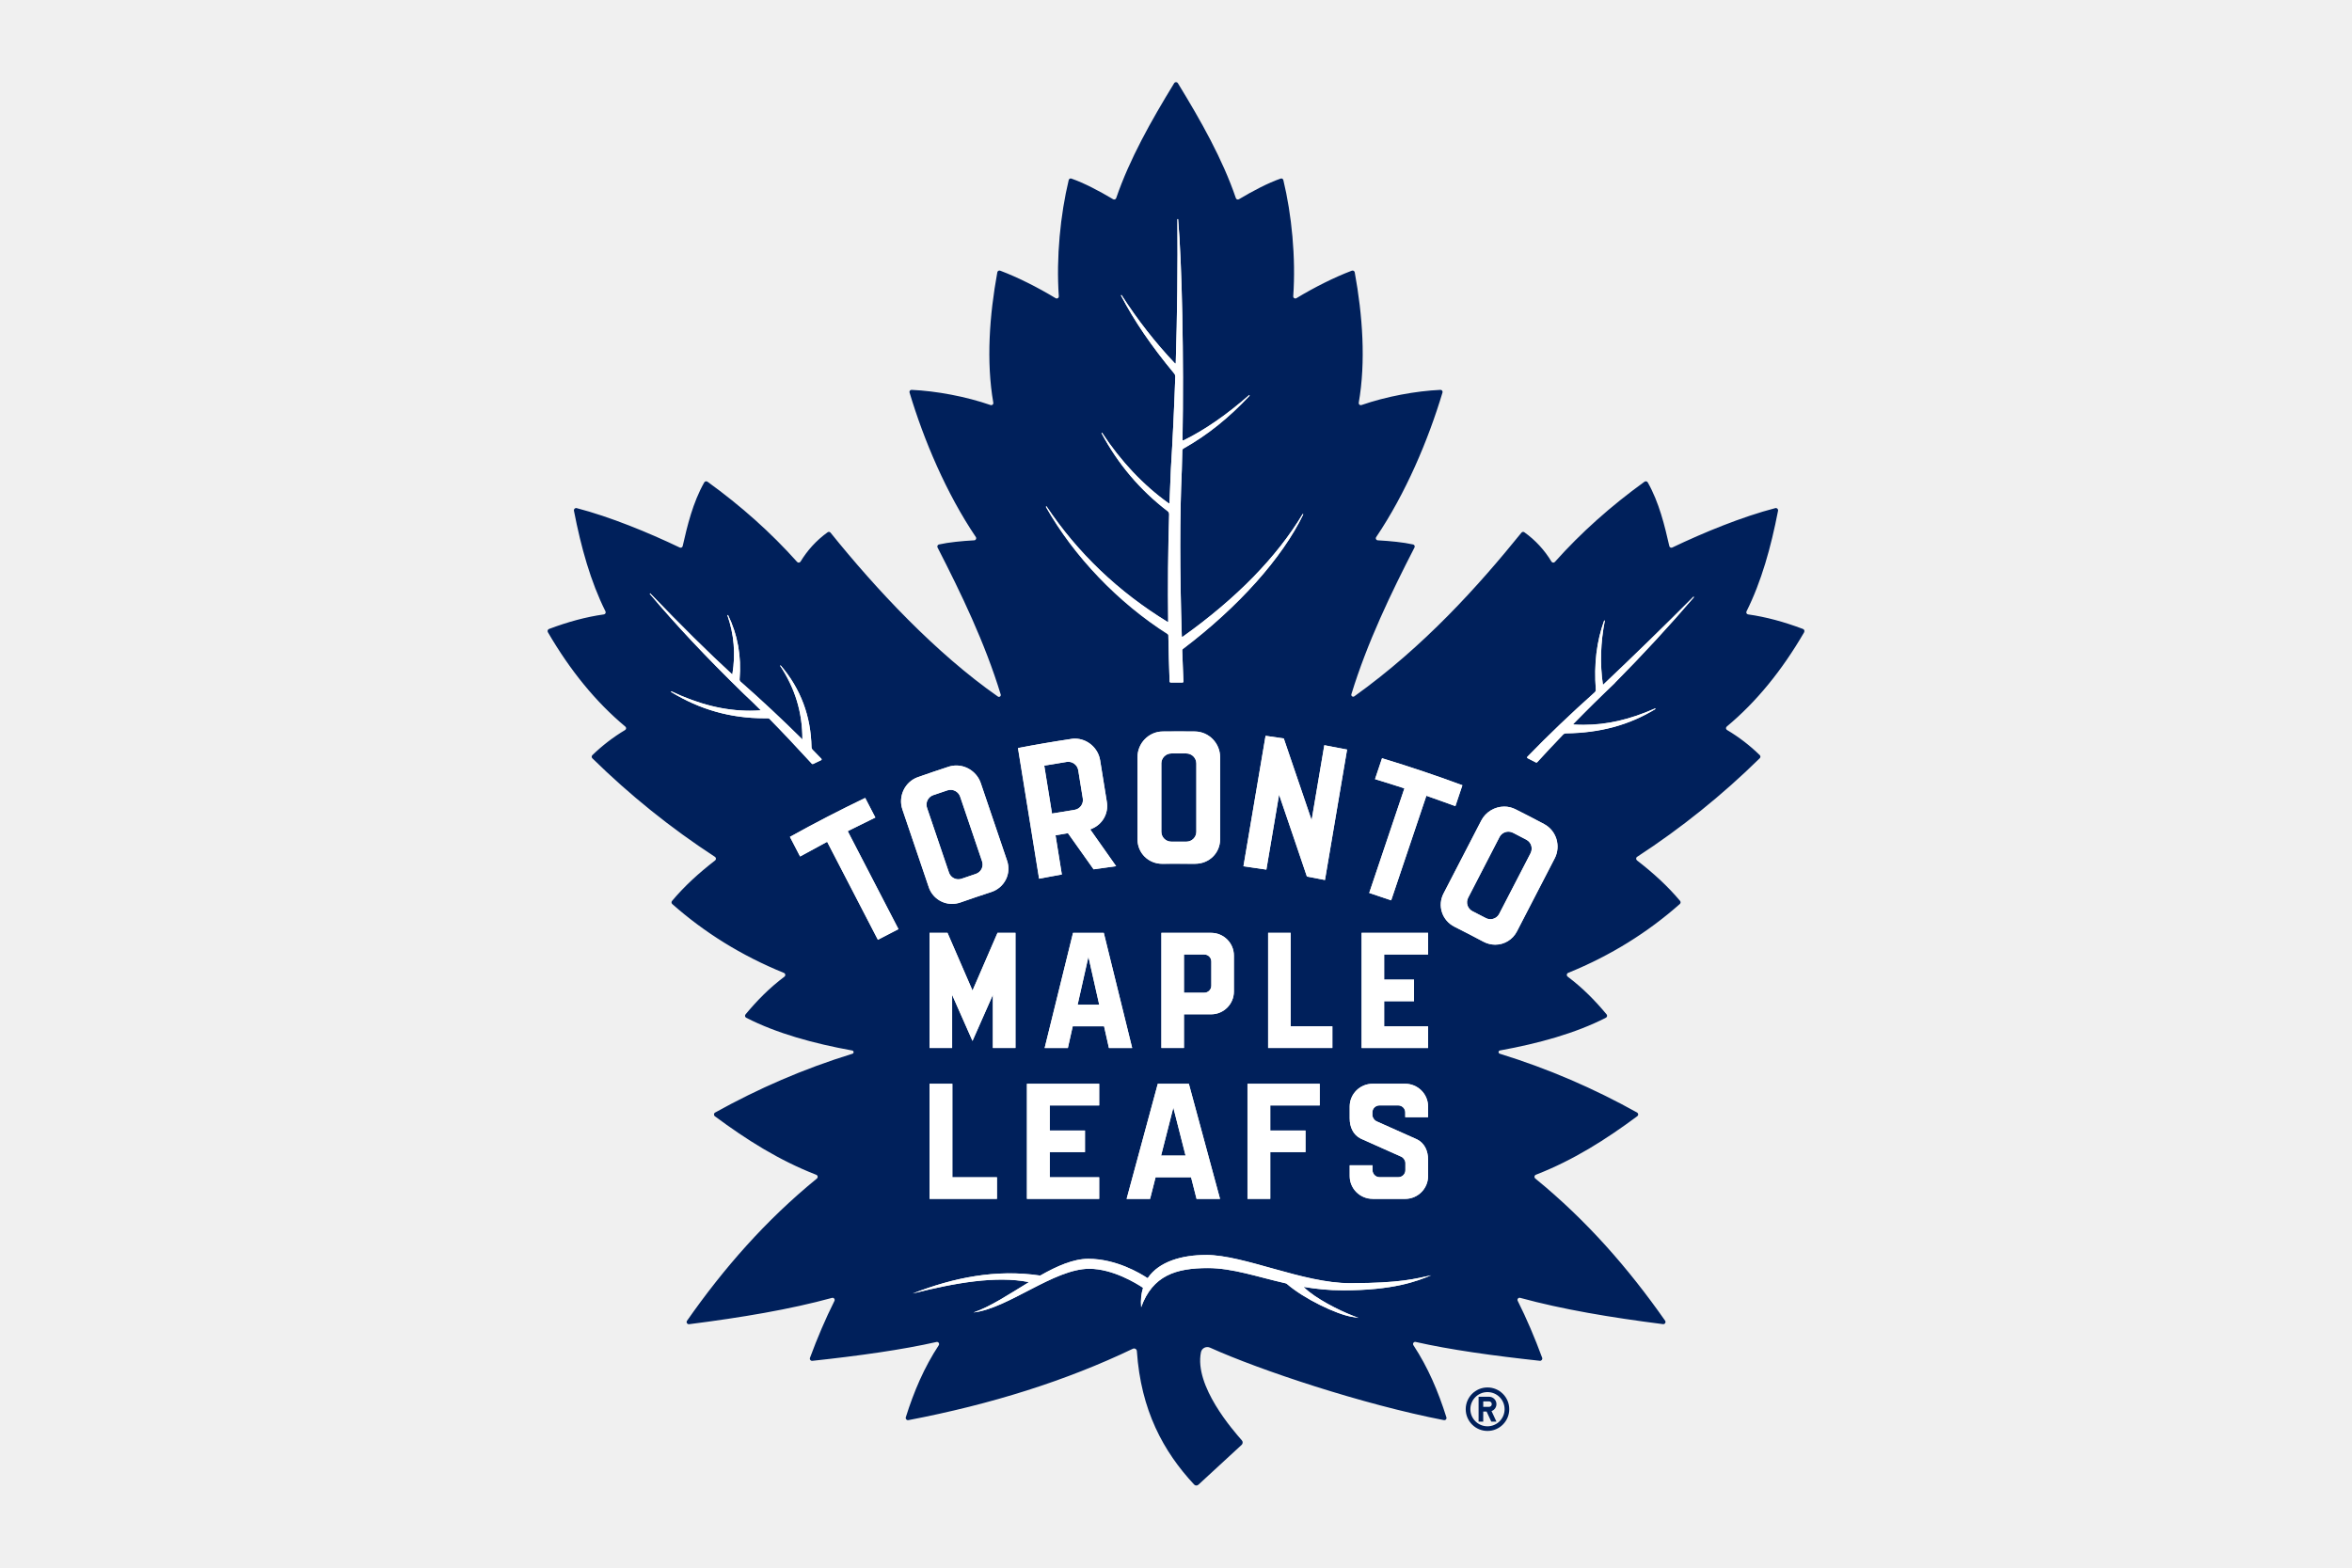
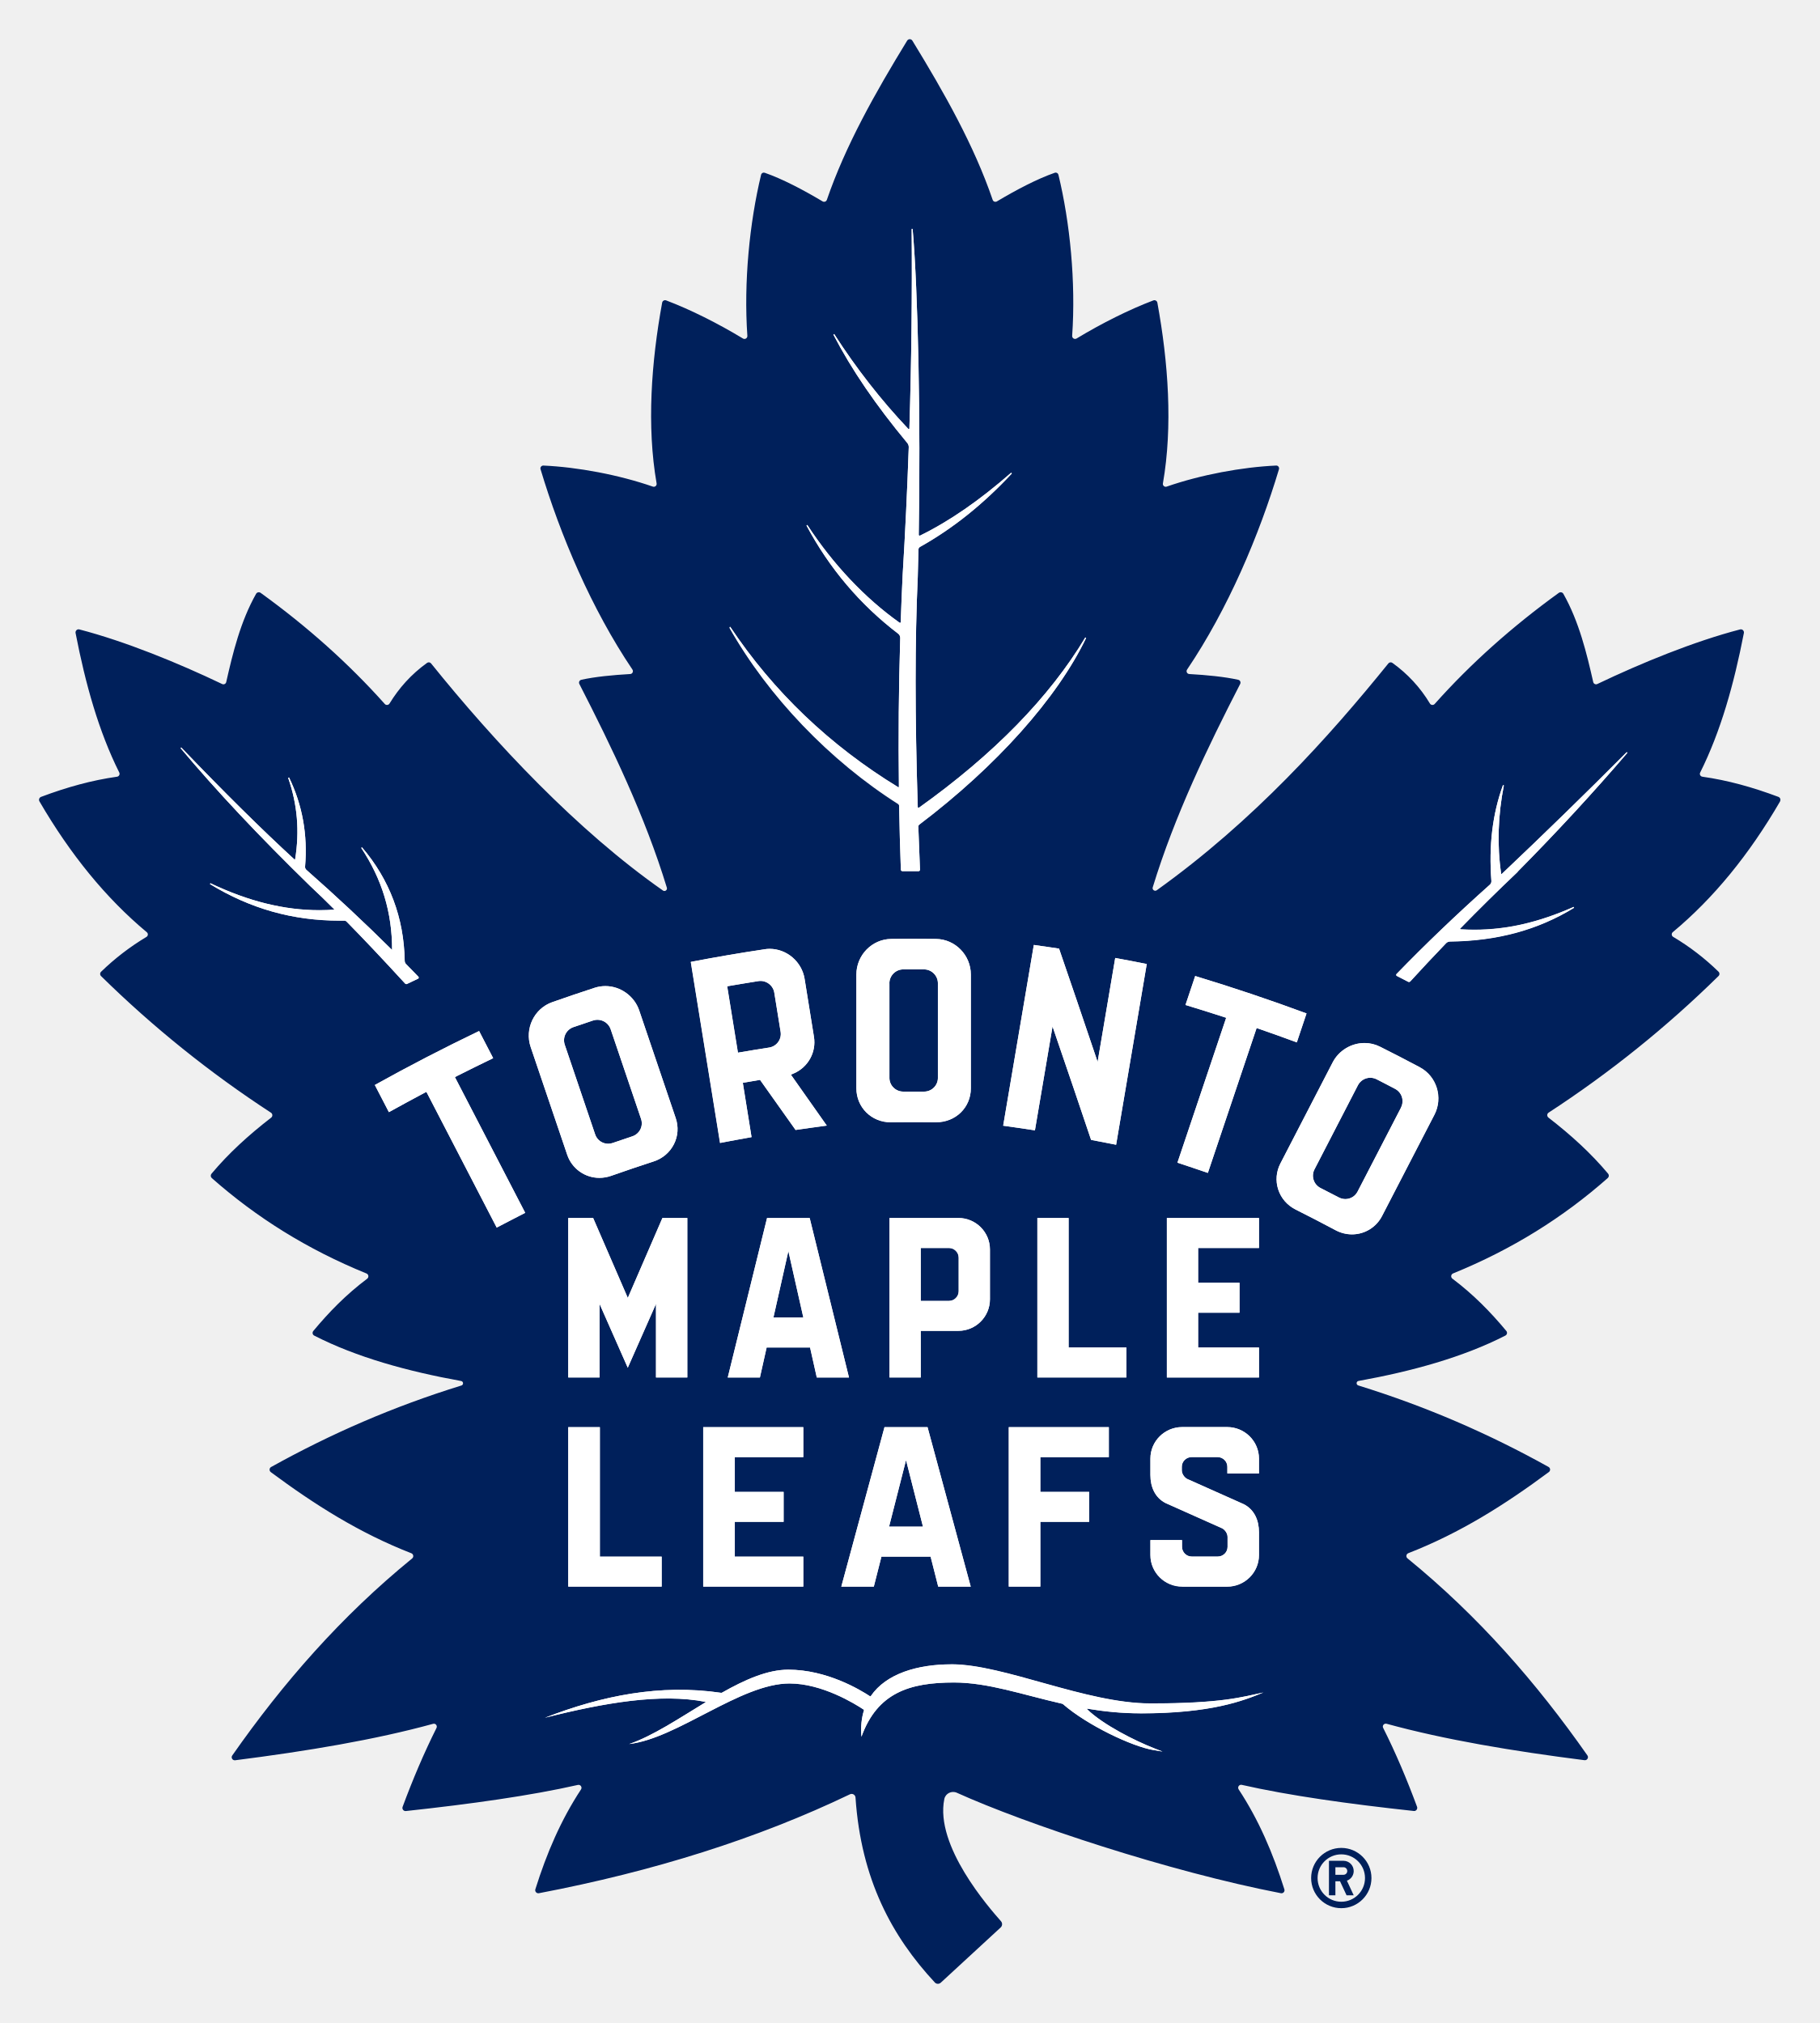
- <svg xmlns="http://www.w3.org/2000/svg" viewBox="0 0 960 640">
+ <svg xmlns="http://www.w3.org/2000/svg" viewBox="212 22 536 596">
  <path fill="#00205b" d="M491.56 389.67h-8.312v15.596h8.312a2.866 2.866 0 0 0 2.859-2.858v-9.88a2.866 2.866 0 0 0-2.859-2.857M430.105 332.007c2.818-.49 5.657-.96 8.476-1.388a3.92 3.92 0 0 0 2.655-1.633 4 4 0 0 0 .715-3.021l-1.859-11.512c-.347-2.184-2.451-3.756-4.677-3.41q-4.259.675-8.517 1.41l-.694.122 3.166 19.555.715-.123zM478.101 343.6h6.127c2.246 0 4.064-1.815 4.064-4.04v-27.862c0-2.246-1.838-4.103-4.085-4.103h-6.127c-2.246 0-4.084 1.857-4.084 4.103v27.862c0 2.225 1.817 4.04 4.084 4.04zM478.917 452.19l-5.003 19.576h9.987zM439.847 410.164h8.803l-4.412-19.575zM622.986 342.785c-1.818-.94-3.615-1.878-5.433-2.817a4.16 4.16 0 0 0-1.859-.45 4.1 4.1 0 0 0-3.655 2.226l-12.786 24.759a4.1 4.1 0 0 0-.265 3.103c.327 1.04 1.062 1.877 2.022 2.388 1.817.918 3.615 1.857 5.432 2.796.593.306 1.246.47 1.9.47 1.511 0 2.9-.837 3.594-2.184l12.806-24.76c1.042-2 .266-4.47-1.736-5.511z" />
  <path fill="#00205b" d="M736.377 258.096a.925.925 0 0 0-.469-1.327c-7.72-2.898-15.012-4.898-22.385-5.94-.592-.081-.939-.714-.653-1.245 6.045-12.104 9.946-26.025 12.867-41.09.122-.652-.47-1.223-1.103-1.06-13.582 3.53-29.124 9.9-42.073 16.085a.852.852 0 0 1-1.205-.572c-1.899-8.37-4.166-17.82-8.802-26.005-.266-.47-.899-.592-1.328-.285-13.684 9.899-25.917 20.779-36.578 32.74a.875.875 0 0 1-1.41-.143 40 40 0 0 0-11.049-11.961.867.867 0 0 0-1.184.163c-17.565 21.718-39.683 46.396-68.236 66.828-.592.429-1.409-.163-1.184-.857 6.474-21.187 16.237-41.375 25.754-59.908.265-.511 0-1.123-.572-1.246-4.003-.898-9.334-1.408-14.399-1.694a.84.84 0 0 1-.653-1.327c12.029-17.82 21.22-39.517 27.061-59.01.164-.551-.265-1.123-.837-1.082-10.049.449-22.201 2.715-32.249 6.205a.842.842 0 0 1-1.103-.94c2.941-16.838 1.573-35.74-1.634-53.253a.887.887 0 0 0-1.164-.674c-7.087 2.674-15.236 6.757-22.629 11.227a.86.86 0 0 1-1.307-.796c1.102-15.84-.634-33.353-4.044-47.437a.84.84 0 0 0-1.083-.592c-5.167 1.796-11.233 4.98-17.033 8.43-.49.285-1.103.06-1.266-.47-5.453-15.962-14.215-31.475-23.651-46.886a.9.9 0 0 0-1.532 0c-9.435 15.411-18.177 30.945-23.65 46.886a.865.865 0 0 1-1.266.47c-5.801-3.45-11.867-6.634-17.034-8.43a.84.84 0 0 0-1.082.592c-3.391 14.104-5.147 31.597-4.044 47.437a.855.855 0 0 1-1.307.796c-7.394-4.47-15.522-8.553-22.63-11.227a.876.876 0 0 0-1.164.674c-3.206 17.513-4.575 36.394-1.634 53.254a.84.84 0 0 1-1.102.939c-10.049-3.49-22.201-5.756-32.249-6.205-.572-.02-1.021.53-.838 1.082 5.841 19.493 15.032 41.19 27.062 59.01.367.552 0 1.307-.654 1.327-5.065.286-10.396.796-14.399 1.694a.862.862 0 0 0-.571 1.246c9.517 18.574 19.3 38.782 25.774 60.01.204.674-.572 1.245-1.144.837-25.284-17.676-49.547-43.6-68.317-66.91a.867.867 0 0 0-1.184-.163c-4.718 3.388-8.292 7.45-11.049 11.96-.307.512-1.021.593-1.41.144-10.661-11.941-22.874-22.841-36.578-32.74-.429-.307-1.062-.184-1.328.285-4.636 8.186-6.903 17.636-8.802 26.005a.847.847 0 0 1-1.205.572c-12.928-6.185-28.491-12.554-42.073-16.085-.633-.163-1.225.408-1.103 1.06 2.921 15.065 6.822 28.986 12.867 41.09a.863.863 0 0 1-.653 1.246c-7.373 1.04-14.665 3.04-22.385 5.939a.925.925 0 0 0-.469 1.327c9.088 15.615 19.565 28.495 31.615 38.538a.85.85 0 0 1-.122 1.408 73 73 0 0 0-13.337 10.247.887.887 0 0 0 0 1.286 323 323 0 0 0 50.038 40.23.898.898 0 0 1 .061 1.47c-6.678 5.165-12.54 10.513-17.585 16.535a.92.92 0 0 0 .103 1.265c13.112 11.594 28.123 21.004 45.565 28.107.653.265.755 1.123.204 1.55-6.209 4.655-11.233 9.82-15.869 15.392-.368.449-.225 1.123.286 1.368 12.458 6.388 27.572 10.532 43.257 13.369.715.123.776 1.123.082 1.327-20.036 6.185-38.417 14.207-56.043 24.004-.572.306-.613 1.123-.102 1.51 12.908 9.574 26.081 17.943 41.399 23.903a.9.9 0 0 1 .245 1.53c-20.934 17.065-38.049 36.68-52.999 58.052-.45.633.081 1.51.857 1.408 21.343-2.714 41.195-6.041 58.31-10.736.735-.204 1.327.55 1 1.225-3.655 7.307-6.964 15.084-9.987 23.249a.924.924 0 0 0 .96 1.224c19.239-2.082 36.722-4.531 50.671-7.695.776-.184 1.369.674.919 1.347-5.902 8.98-10.089 18.718-13.438 29.393-.205.653.367 1.286 1.041 1.164 33.72-6.43 64.416-16.085 91.641-29.148a1.142 1.142 0 0 1 1.634.959c1.634 24.168 10.804 40.987 23.364 54.479.47.51 1.246.53 1.757.06l17.625-16.246a1.32 1.32 0 0 0 .102-1.858c-3.492-3.98-19.524-22.167-16.686-36.006.348-1.654 2.165-2.531 3.697-1.837 20.322 9.185 62.415 23.208 95.48 29.597a.888.888 0 0 0 1.001-1.143c-3.37-10.696-7.536-20.433-13.459-29.434-.449-.674.143-1.531.919-1.347 13.949 3.163 31.432 5.613 50.671 7.695.674.082 1.185-.592.96-1.225-3.023-8.165-6.311-15.941-9.987-23.25-.347-.672.265-1.407 1.001-1.224 17.115 4.695 36.966 8.022 58.309 10.737.776.102 1.307-.776.858-1.408-14.95-21.351-32.065-40.987-53-58.052a.894.894 0 0 1 .246-1.53c15.317-5.961 28.49-14.33 41.398-23.903a.898.898 0 0 0-.102-1.51c-17.605-9.798-36.007-17.8-56.042-24.004-.695-.225-.633-1.205.081-1.327 15.686-2.837 30.799-6.981 43.258-13.37a.89.89 0 0 0 .265-1.367c-4.636-5.573-9.681-10.737-15.869-15.391a.892.892 0 0 1 .204-1.551c17.442-7.104 32.453-16.513 45.565-28.107a.92.92 0 0 0 .102-1.266c-5.044-6.021-10.906-11.37-17.584-16.533-.49-.388-.47-1.143.061-1.47a322 322 0 0 0 50.038-40.232.89.89 0 0 0 0-1.286 71.2 71.2 0 0 0-13.337-10.246.852.852 0 0 1-.122-1.41c12.07-10.041 22.547-22.921 31.615-38.536zm-163.838 63.542a599 599 0 0 0-11.314-3.552l2.859-8.532a567 567 0 0 1 32.8 11.023l-2.859 8.532a559 559 0 0 0-11.172-4.001l-.674-.224-14.358 42.68a750 750 0 0 0-8.965-3.02l14.357-42.681zm-16.788 59.194h27.143v8.839h-17.932v10.246h12.193v8.839h-12.193v10.246h17.932v8.839h-27.143zm-4.861 94.915h9.314v2c0 1.572 1.286 2.858 2.879 2.858h7.639c1.593 0 2.9-1.286 2.9-2.857v-2.92c0-1.061-.756-2.102-1.552-2.53-.225-.123-16.686-7.451-16.686-7.451-3.146-1.592-4.494-4.776-4.494-8.267v-4.837c0-5.123 4.208-9.287 9.375-9.287H573.5c5.188 0 9.375 4.164 9.375 9.287v4.368h-9.313v-1.96c0-1.571-1.287-2.857-2.88-2.857h-7.639c-1.593 0-2.9 1.286-2.9 2.857v1.04c0 1.063.756 2.104 1.552 2.533.225.122 16.686 7.45 16.686 7.45 3.146 1.592 4.494 4.776 4.494 8.267v6.736c0 5.123-4.208 9.287-9.375 9.287h-13.234c-5.188 0-9.375-4.164-9.375-9.287zm-15.542-140.902 5.188-30.618a566 566 0 0 1 9.292 1.776l-9.027 53.254c-2.45-.49-4.902-.96-7.373-1.43a4190 4190 0 0 0-10.457-30.78l-.898-2.633-5.188 30.597a511 511 0 0 0-9.354-1.367l9.027-53.255c2.472.347 4.963.694 7.434 1.082a5297 5297 0 0 1 10.457 30.7zm-2.492 126.675v8.838h-14.378v19.085h-9.313v-46.987h29.492v8.838h-20.179v10.247h14.378zm-15.256-33.7v-46.988h9.211v38.15h17.013v8.838zm-90.477-221.1c12.724 19.085 29.369 34.985 49.487 47.253a.22.22 0 0 0 .163-.02s.041-.041.041-.082a1047 1047 0 0 1 .388-43.885c0-.49-.204-.96-.613-1.266-11.212-8.553-20.28-19.27-27-31.863l.245-.143c7.557 11.594 16.972 21.555 27.184 28.8.123.083.327 0 .327-.162.184-5.327.368-9.736.572-13.921a1508 1508 0 0 0 1.797-37.64 1.96 1.96 0 0 0-.429-1.244c-9.272-11.166-16.4-21.596-21.771-31.924l.245-.143c6.494 10.104 13.826 19.513 21.833 27.944a.3.3 0 0 0 .122.06c.082 0 .184-.06.184-.163.613-19.738.837-39.517.674-58.806h.286c1.613 18.167 2.389 56.929 1.797 90.118 0 .06.021.143.082.184.081.082.204.102.286.04 8.68-4.265 17.462-10.328 26.857-18.533l.204.204c-8.517 9.124-17.381 16.207-27.061 21.636a.9.9 0 0 0-.45.735 711 711 0 0 1-.204 8.104c-.858 18.738-.858 40.925 0 67.828 0 .184.225.266.347.184 21.997-15.697 38.478-32.577 48.997-50.152l.245.143c-8.558 17.779-26.469 37.803-49.14 54.969a.73.73 0 0 0-.285.592c.143 4.184.306 8.45.49 12.676a.5.5 0 0 1-.123.326.42.42 0 0 1-.306.123h-4.779a.48.48 0 0 1-.429-.43 984 984 0 0 1-.51-18.88.56.56 0 0 0-.246-.45c-20.178-12.797-38.315-31.74-49.752-51.967l.245-.143zm15.726 254.8v8.838h-14.378v10.247h20.179v8.838h-29.492v-46.987h29.492v8.838h-20.179v10.247h14.378zm-5.003-42.518-1.981 8.839h-9.477l11.58-46.988h12.561l11.58 46.988h-9.477l-1.981-8.84zm34.72 23.454h12.683l12.724 46.987h-9.579l-2.246-8.838h-14.481l-2.246 8.838h-9.579zm-8.292-99.835v-33.516c0-5.715 4.595-10.43 10.252-10.491 2.206-.021 4.412-.041 6.597-.041s4.412 0 6.618.04c5.657.062 10.252 4.777 10.252 10.492v33.516c0 5.614-4.452 10.023-10.232 10.002-7.25-.081-12.295 0-13.377 0-5.678 0-10.11-4.388-10.11-10.022zm30.063 71.462h-11.09v13.737h-9.211v-46.988h20.301c5.127 0 9.293 4.144 9.293 9.267v14.697c0 5.123-4.166 9.287-9.293 9.287m-57.124-112.408a10 10 0 0 1 1.511-.122c5.045 0 9.476 3.796 10.293 8.818l2.758 17.105c.735 4.552-1.736 8.98-5.985 10.798l-.816.347.51.714c3.35 4.756 6.699 9.512 10.069 14.288-3.043.409-6.127.837-9.191 1.286-3.41-4.817-6.821-9.614-10.211-14.39l-.266-.367-.429.08c-1.307.226-2.614.43-3.942.675l-.694.122 2.573 16.003a369 369 0 0 0-9.292 1.715l-8.619-53.336a519 519 0 0 1 21.71-3.715zm-30.289 178.93v8.838h-27.51v-46.987h9.313v38.149h18.218zm-1.674-52.785v-21.677l-8.313 18.799-8.312-18.8v21.678h-9.211v-46.988h7.332l10.212 23.556 10.211-23.556h7.333v46.988zm-91.192-134.35a.8.8 0 0 0-.572-.225h-1.409c-13.847 0-26.346-3.531-38.212-10.777l.143-.245c11.233 5.348 21.73 7.94 32.105 7.94 1.491 0 2.982-.061 4.453-.163a265 265 0 0 0-7.189-6.961c-15.114-14.737-27.593-28.025-38.172-40.62l.204-.183c12.581 13.125 23.487 23.943 33.393 33.026l.143-.04c1.348-8.35.674-16.228-2.043-24.045l.266-.103c3.921 8.063 5.514 16.88 4.718 26.23-.041.367.122.734.388.979a575 575 0 0 1 25.203 23.556c.02 0 .04 0 .04-.021 0-10.961-2.961-20.78-9.088-30.005l.225-.163c8.128 9.49 12.356 20.738 12.58 33.414 0 .367.143.714.409.979 1.225 1.266 2.451 2.51 3.615 3.715a.38.38 0 0 1 .102.327.35.35 0 0 1-.204.265l-3.268 1.552s-.123.04-.184.04a.49.49 0 0 1-.327-.142c-6.617-7.206-12.274-13.207-17.298-18.31zm44.258 90.179-20.709-39.987-.633.327a719 719 0 0 0-10.417 5.654l-4.146-8.001c10.028-5.593 20.363-10.921 30.718-15.901l4.146 8a644 644 0 0 0-10.641 5.247l-.633.327L366.71 379.3c-2.798 1.429-5.637 2.878-8.394 4.348m16.359-66.4a637 637 0 0 1 12.52-4.245 10.2 10.2 0 0 1 3.145-.49c4.432 0 8.517 2.939 9.947 7.144l10.763 31.74a9.83 9.83 0 0 1-.511 7.675c-1.225 2.429-3.329 4.246-5.984 5.103a650 650 0 0 0-12.54 4.246 10.6 10.6 0 0 1-3.451.592 10.02 10.02 0 0 1-9.477-6.797l-10.763-31.741c-1.838-5.41 1.001-11.35 6.351-13.226M547.99 526.778c-5.596 0-10.804-.551-15.685-1.368-.082 0-.143.082-.082.143 4.779 4.654 14.317 9.389 19.689 11.492l2.552 1-2.695-.45c-6.291-1.06-19.444-7.286-26.612-13.512a.55.55 0 0 0-.307-.143c-11.723-2.674-21.771-6.246-31.82-6.246-13.05 0-22.568 3-27.265 15.983-.245-2.92.02-5.491.735-7.757.02-.102 0-.183-.082-.245-2.553-1.694-12.233-7.695-21.833-7.695-14.398 0-32.984 16.187-47.239 17.84 6.903-2.347 14.643-7.532 22.445-12.267.062-.041.061-.143-.02-.164-13.153-2.572-29.717.266-47.26 4.695 16.808-6.532 33.984-10.002 51.896-7.348.082 0 .184 0 .265-.041 6.74-3.817 13.419-6.777 19.525-6.777 11.376 0 21.139 5.899 24.1 7.838.082.062.164.02.225-.061 4.534-6.654 13.868-9.348 23.712-9.348 15.563 0 39.581 11.532 58.697 11.532 20.975 0 26.939-1.898 33.209-3.225-5.902 2.429-15.297 6.144-36.191 6.144zm86.576-176.317-15.4 29.78a9.92 9.92 0 0 1-8.863 5.409c-1.655 0-3.329-.428-4.82-1.224a540 540 0 0 0-11.764-6.083c-2.472-1.245-4.31-3.347-5.147-5.94a9.9 9.9 0 0 1 .653-7.654l15.4-29.781c1.777-3.45 5.453-5.695 9.374-5.695 1.593 0 3.125.368 4.555 1.082a532 532 0 0 1 11.743 6.062c5.004 2.654 6.924 8.94 4.289 14.023zm7.679-54.704c1.368.082 2.757.122 4.126.122 9.558 0 18.83-2.122 29.226-6.715l.122.245c-10.661 6.51-22.609 9.777-36.537 9.94-.429 0-.858.184-1.165.49a570 570 0 0 0-10.559 11.268.52.52 0 0 1-.388.163c-.081 0-.163 0-.224-.061l-3.329-1.715c-.102-.061-.184-.143-.205-.265 0-.123 0-.225.103-.306 8.434-8.716 17.707-17.575 27.51-26.332.286-.265.449-.653.429-1.061-.796-10.492.327-19.738 3.41-28.25l.266.082c-1.736 8.777-2.022 17.758-.796 26.004 0 .06.06.102.122.102.02 0 .062 0 .082-.041 12.949-12.267 24.978-23.983 36.783-35.863l.204.184c-9.967 11.634-20.832 23.412-32.31 35.006a684 684 0 0 0-16.972 16.738c-.041.04-.041.102-.02.122 0 0 .04.082.102.082z" />
  <path fill="#00205b" d="M391.157 358.95c.449 0 .899-.081 1.328-.224 1.919-.674 3.86-1.327 5.78-1.96a4.12 4.12 0 0 0 2.369-2.041c.49-.98.551-2.061.204-3.102l-8.946-26.393a4.11 4.11 0 0 0-3.901-2.796c-.428 0-.878.06-1.286.204-1.94.653-3.881 1.306-5.801 1.959a4.1 4.1 0 0 0-2.532 5.205l8.945 26.393a4.04 4.04 0 0 0 3.84 2.755" />
  <path fill="#fff" d="M476.63 258.85a.56.56 0 0 1 .245.45 984 984 0 0 0 .511 18.88c0 .226.184.41.429.41h4.779v.02a.42.42 0 0 0 .306-.122.46.46 0 0 0 .123-.327 1361 1361 0 0 1-.49-12.676c0-.224.102-.45.286-.592 22.67-17.166 40.581-37.19 49.139-54.97l-.245-.141c-10.518 17.574-27 34.455-48.997 50.15-.122.083-.347 0-.347-.182-.837-26.903-.837-49.091 0-67.83.082-2.53.143-5.163.205-8.102 0-.306.183-.592.449-.735 9.68-5.43 18.544-12.513 27.06-21.637l-.203-.204c-9.375 8.206-18.157 14.268-26.857 18.534-.102.04-.225.02-.286-.041a.3.3 0 0 1-.082-.183c.572-33.21-.204-71.952-1.797-90.14h-.286c.163 19.31-.061 39.09-.674 58.828 0 .102-.102.163-.184.163 0 0-.081 0-.122-.061-7.986-8.43-15.338-17.84-21.833-27.944l-.245.143c5.37 10.329 12.499 20.779 21.77 31.924.287.347.45.796.43 1.245-.45 12.799-1.041 25.454-1.797 37.64a975 975 0 0 0-.572 13.92c0 .184-.204.245-.327.164-10.211-7.246-19.606-17.207-27.183-28.801l-.246.143c6.72 12.594 15.788 23.31 27 31.862.388.307.613.776.613 1.266a983 983 0 0 0-.388 43.885c0 .04 0 .082-.041.082-.041.04-.102.04-.163.02-20.097-12.267-36.742-28.147-49.487-47.253l-.245.143c11.438 20.228 29.574 39.17 49.752 51.968zM331.684 311.922s.122 0 .184-.041l3.267-1.551c.102-.061.184-.143.205-.265s0-.245-.103-.327c-1.164-1.204-2.369-2.47-3.614-3.715a1.37 1.37 0 0 1-.409-.98c-.225-12.675-4.452-23.922-12.581-33.414l-.225.164c6.128 9.226 9.109 19.044 9.089 30.005 0 .02-.02.04-.041.02a574 574 0 0 0-25.203-23.555 1.13 1.13 0 0 1-.388-.98c.797-9.348-.796-18.166-4.718-26.23l-.265.103c2.737 7.838 3.411 15.697 2.042 24.045l-.143.04c-9.885-9.103-20.811-19.9-33.392-33.025l-.204.184c10.579 12.594 23.058 25.882 38.171 40.619a265 265 0 0 1 7.189 6.96 64 64 0 0 1-4.452.164c-10.375 0-20.893-2.593-32.106-7.94l-.143.245c11.866 7.246 24.365 10.777 38.213 10.777h1.409c.225 0 .408.082.572.224 5.024 5.103 10.681 11.084 17.299 18.31a.4.4 0 0 0 .326.143zM659.115 278.814c11.478-11.594 22.343-23.371 32.31-35.006l-.204-.184a1742 1742 0 0 1-36.783 35.864.16.16 0 0 1-.082.04c-.041 0-.102-.02-.122-.102-1.226-8.246-.96-17.227.796-26.004l-.265-.082c-3.084 8.512-4.208 17.758-3.41 28.25.02.388-.124.796-.43 1.06-9.824 8.758-19.076 17.617-27.51 26.333a.36.36 0 0 0-.103.306c0 .122.082.204.205.265l3.329 1.715s.163.06.224.06a.56.56 0 0 0 .388-.162c3.105-3.41 6.577-7.104 10.559-11.268a1.64 1.64 0 0 1 1.164-.49c13.929-.163 25.877-3.408 36.538-9.94l-.122-.245c-10.375 4.572-19.668 6.716-29.226 6.716-1.369 0-2.758-.041-4.126-.123-.061 0-.102-.061-.102-.082 0-.02-.021-.081.02-.122a595 595 0 0 1 16.972-16.738zM492.254 512.325c-9.844 0-19.177 2.694-23.711 9.349-.062.08-.143.102-.225.06-2.962-1.938-12.724-7.837-24.1-7.837-6.127 0-12.785 2.96-19.525 6.777a.4.4 0 0 1-.265.04c-17.912-2.633-35.088.837-51.897 7.349 17.565-4.45 34.108-7.267 47.26-4.695.082 0 .103.122.021.163-7.802 4.736-15.543 9.92-22.446 12.268 14.236-1.654 32.821-17.84 47.24-17.84 9.599 0 19.28 5.98 21.833 7.695.082.06.102.143.082.245-.695 2.266-.981 4.838-.736 7.756 4.698-12.981 14.215-15.982 27.266-15.982 10.028 0 20.076 3.572 31.82 6.246.102.02.204.082.306.143 7.169 6.226 20.342 12.472 26.612 13.513l2.696.449-2.553-1.001c-5.371-2.102-14.91-6.838-19.688-11.491-.062-.062 0-.143.081-.143 4.882.816 10.069 1.367 15.686 1.367 20.873 0 30.268-3.715 36.19-6.144-6.27 1.327-12.254 3.225-33.208 3.225-19.117 0-43.115-11.532-58.698-11.532zM346.654 339.008a644 644 0 0 1 10.641-5.246l-4.146-8.001c-10.355 4.98-20.689 10.308-30.717 15.9l4.146 8.002a719 719 0 0 1 10.416-5.654l.633-.327 20.71 39.987a647 647 0 0 1 8.394-4.348l-20.71-39.986zM388.584 369.014c1.164 0 2.328-.205 3.451-.592a475 475 0 0 1 12.54-4.246c2.635-.857 4.759-2.674 5.985-5.103 1.205-2.388 1.368-5.103.51-7.675l-10.763-31.74c-1.43-4.205-5.514-7.144-9.946-7.144-1.062 0-2.124.163-3.146.49a565 565 0 0 0-12.519 4.245c-5.331 1.878-8.19 7.818-6.352 13.227l10.763 31.74a10 10 0 0 0 9.477 6.798m-7.659-44.396c1.94-.674 3.86-1.327 5.8-1.96a4.13 4.13 0 0 1 5.188 2.593l8.945 26.392a4 4 0 0 1-.204 3.103 4.04 4.04 0 0 1-2.369 2.04c-1.94.654-3.86 1.307-5.78 1.96a4.042 4.042 0 0 1-5.167-2.531l-8.946-26.392a4.1 4.1 0 0 1 2.533-5.205M487.782 352.643c5.8 0 10.232-4.388 10.232-10.002v-33.516c0-5.715-4.596-10.41-10.253-10.491-2.206-.021-4.411-.041-6.617-.041s-4.412 0-6.597.04c-5.657.062-10.253 4.777-10.253 10.492v33.516c0 5.614 4.453 10.023 10.11 10.023 1.083 0 6.127-.082 13.378 0zm-13.766-40.946c0-2.245 1.838-4.103 4.085-4.103h6.127c2.246 0 4.085 1.858 4.085 4.103v27.862c0 2.225-1.818 4.042-4.065 4.042h-6.127c-2.267 0-4.085-1.817-4.085-4.042v-27.862zM471.667 480.605h14.48l2.247 8.838h9.579l-12.724-46.988h-12.683l-12.724 46.988h9.578zm7.25-28.413 4.984 19.574h-9.987l4.983-19.574zM503.63 404.796v-14.697c0-5.123-4.167-9.267-9.293-9.267h-20.301v46.988h9.211v-13.737h11.09c5.126 0 9.293-4.164 9.293-9.287m-9.211-2.39a2.867 2.867 0 0 1-2.859 2.859h-8.313V389.67h8.313a2.867 2.867 0 0 1 2.859 2.858zM379.394 442.455v46.968h27.531v-8.818h-18.218v-38.15zM414.461 380.832h-7.332l-10.192 23.555-10.211-23.555h-7.332v46.988h9.231v-21.677l8.312 18.819 8.313-18.82v21.678h9.211zM433.414 357.012l-2.574-16.003.695-.123c1.307-.224 2.614-.45 3.941-.673l.429-.082.266.367c3.41 4.777 6.801 9.574 10.211 14.39 3.064-.448 6.148-.897 9.191-1.285a4072 4072 0 0 0-10.069-14.288l-.51-.715.817-.347c4.248-1.817 6.719-6.246 5.984-10.798l-2.757-17.105c-.817-5.021-5.229-8.818-10.294-8.818-.511 0-1.021.04-1.511.123a519 519 0 0 0-21.711 3.715l8.619 53.336a738 738 0 0 1 9.293-1.715zm-6.495-44.56c2.839-.49 5.657-.96 8.516-1.408 2.227-.347 4.33 1.225 4.677 3.409l1.859 11.512a3.97 3.97 0 0 1-.715 3.02 4.12 4.12 0 0 1-2.655 1.634c-2.839.449-5.657.898-8.476 1.388l-.715.123-3.165-19.555.694-.122zM452.632 427.82h9.477l-11.58-46.988h-12.561l-11.58 46.988h9.477l1.981-8.838h12.785l1.981 8.838zm-12.785-17.656 4.412-19.575 4.411 19.575zM538.657 451.273v-8.818h-29.471v46.968h9.292v-19.065h14.378v-8.838h-14.378v-10.247zM516.558 300.39l-9.027 53.254c3.105.429 6.229.898 9.354 1.368l5.188-30.598.898 2.634a5389 5389 0 0 1 10.457 30.78c2.451.45 4.922.939 7.373 1.429l9.027-53.254a546 546 0 0 0-9.292-1.776l-5.188 30.618-.898-2.674a5452 5452 0 0 0-10.457-30.7 906 906 0 0 0-7.435-1.081M560.285 489.423h13.235c5.187 0 9.374-4.164 9.374-9.287V473.4c0-3.49-1.348-6.674-4.493-8.267 0 0-16.462-7.327-16.686-7.45-.776-.43-1.553-1.47-1.553-2.531v-1.041c0-1.572 1.287-2.858 2.901-2.858h7.638c1.593 0 2.88 1.286 2.88 2.858v1.96h9.313v-4.37c0-5.122-4.207-9.286-9.374-9.286h-13.235c-5.188 0-9.374 4.164-9.374 9.287v4.838c0 3.49 1.348 6.675 4.493 8.267 0 0 16.461 7.328 16.686 7.45.776.429 1.552 1.47 1.552 2.53v2.92c0 1.572-1.287 2.858-2.9 2.858h-7.639a2.87 2.87 0 0 1-2.879-2.858v-2h-9.313v4.388c0 5.124 4.207 9.288 9.374 9.288zM582.894 419.002h-17.932v-10.267h12.193v-8.818h-12.193V389.67h17.932v-8.838h-27.143v46.988h27.143zM543.824 419.002h-17.013v-38.17H517.6v46.988h26.224zM567.842 367.545l14.358-42.682.674.225a608 608 0 0 1 11.171 4l2.86-8.531a583 583 0 0 0-32.801-11.023l-2.859 8.532a599 599 0 0 1 11.315 3.552l.674.225-14.358 42.68a508 508 0 0 1 8.966 3.022M448.65 451.273v-8.818h-29.492v46.968h29.492v-8.818h-20.179v-10.247h14.379v-8.838h-14.379v-10.247zM630.257 336.436a534 534 0 0 0-11.744-6.062 10.1 10.1 0 0 0-4.555-1.082c-3.9 0-7.577 2.225-9.374 5.695l-15.399 29.78c-1.246 2.409-1.471 5.124-.654 7.655.837 2.592 2.676 4.695 5.147 5.94a497 497 0 0 1 11.764 6.083 10.3 10.3 0 0 0 4.82 1.224 9.96 9.96 0 0 0 8.864-5.41l15.399-29.78c2.635-5.082.694-11.37-4.289-14.022zm-5.535 11.88-12.806 24.759a4.04 4.04 0 0 1-3.594 2.184 4.15 4.15 0 0 1-1.9-.47 440 440 0 0 0-5.433-2.795 3.98 3.98 0 0 1-2.021-2.39 4 4 0 0 1 .265-3.101l12.785-24.76a4.11 4.11 0 0 1 3.656-2.225c.633 0 1.287.164 1.859.449 1.817.919 3.635 1.858 5.432 2.817a4.085 4.085 0 0 1 1.736 5.51z" />
  <path fill="#00205b" d="M598.253 575.295c0 4.899 3.982 8.879 8.884 8.879s8.884-3.98 8.884-8.88-3.982-8.878-8.884-8.878-8.884 3.98-8.884 8.879m15.869 0c0 3.858-3.125 6.98-6.985 6.98s-6.985-3.122-6.985-6.98 3.125-6.981 6.985-6.981 6.985 3.123 6.985 6.98" />
  <path fill="#00205b" d="M603.481 580.378h1.92v-4.123h1.369l1.919 4.123h2.104l-2.001-4.307a3.01 3.01 0 0 0 2.001-2.837 3.01 3.01 0 0 0-3.002-3.021h-4.289v10.165zm1.92-8.267h2.39c.612 0 1.103.49 1.103 1.123s-.511 1.102-1.103 1.102h-2.39z" />
</svg>
